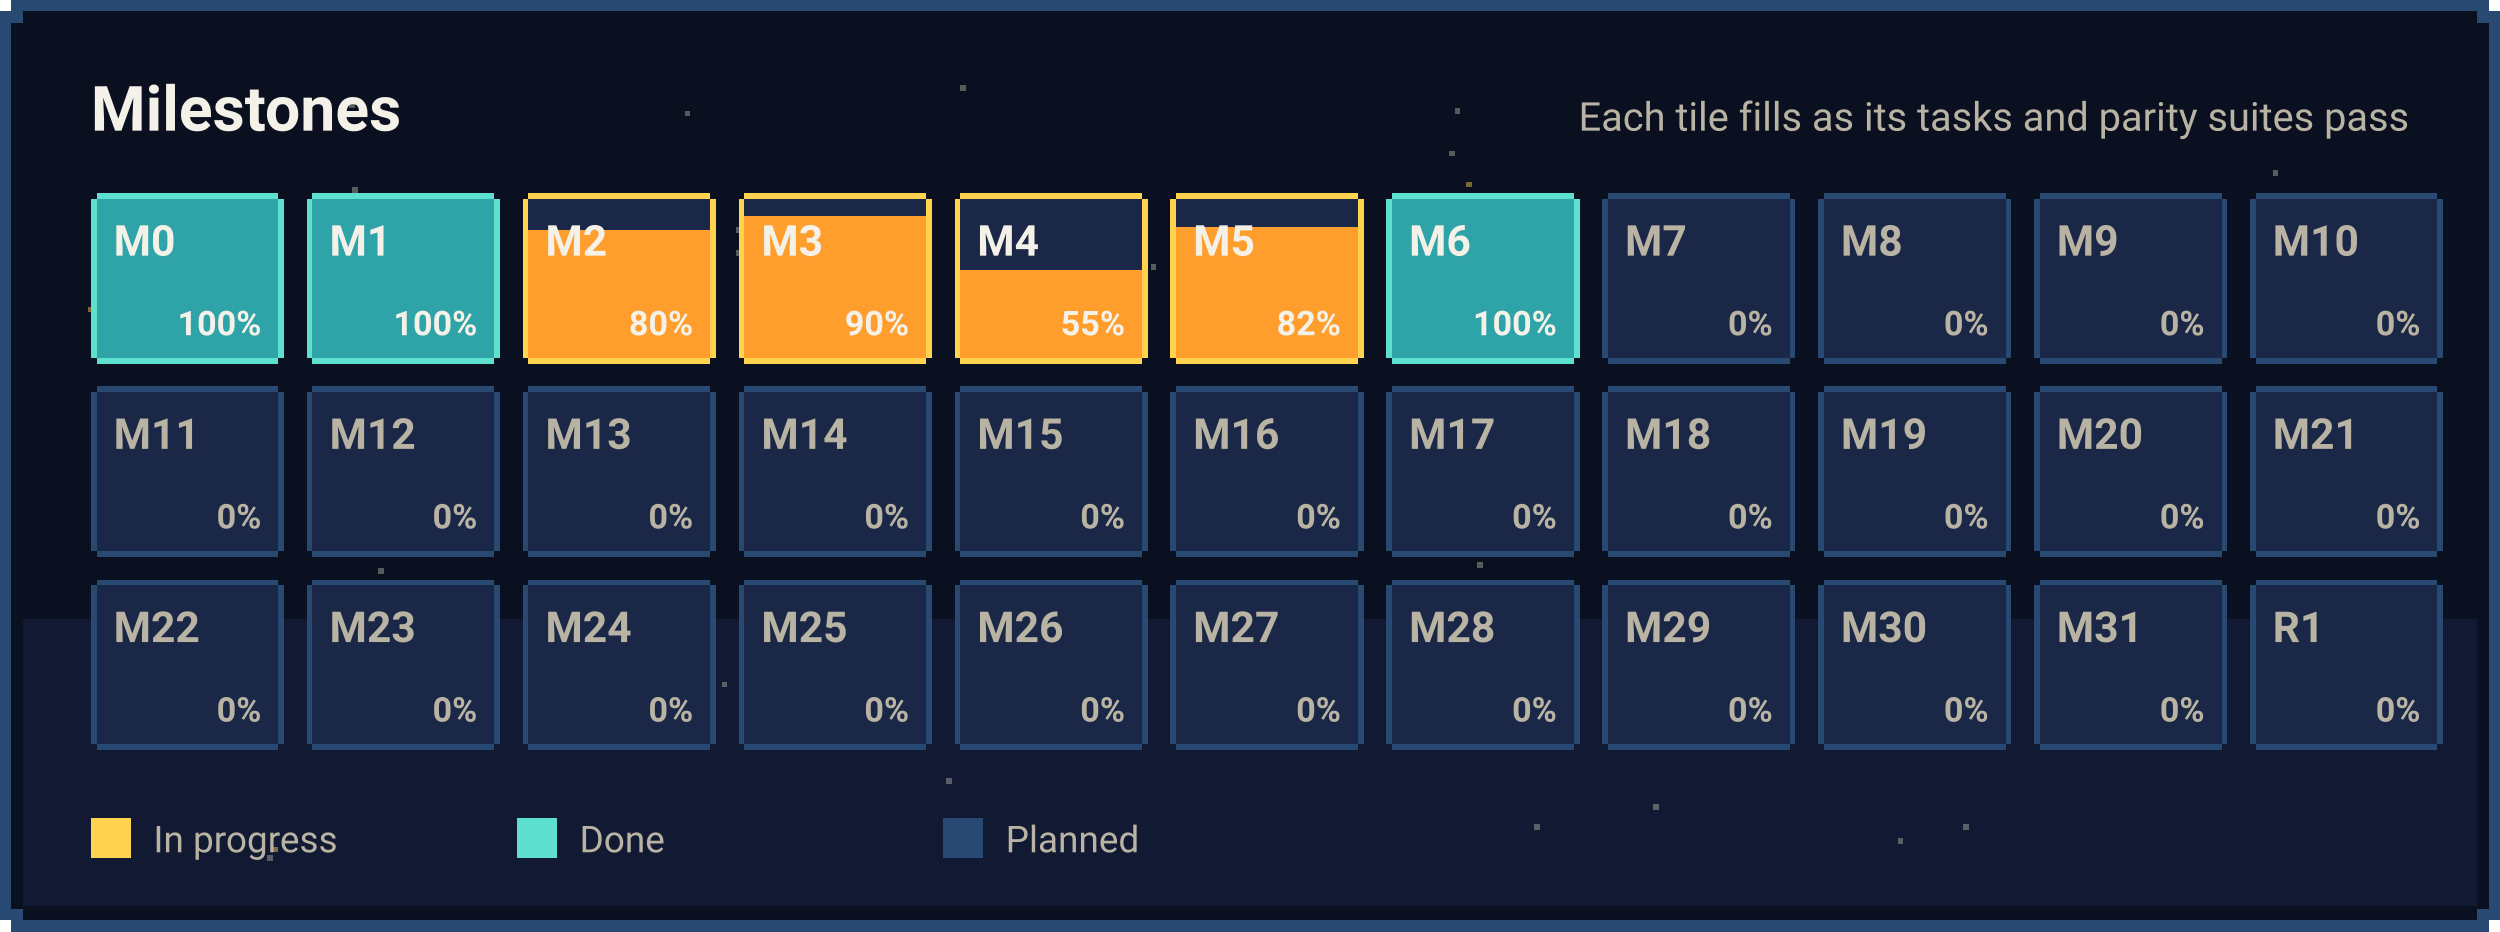
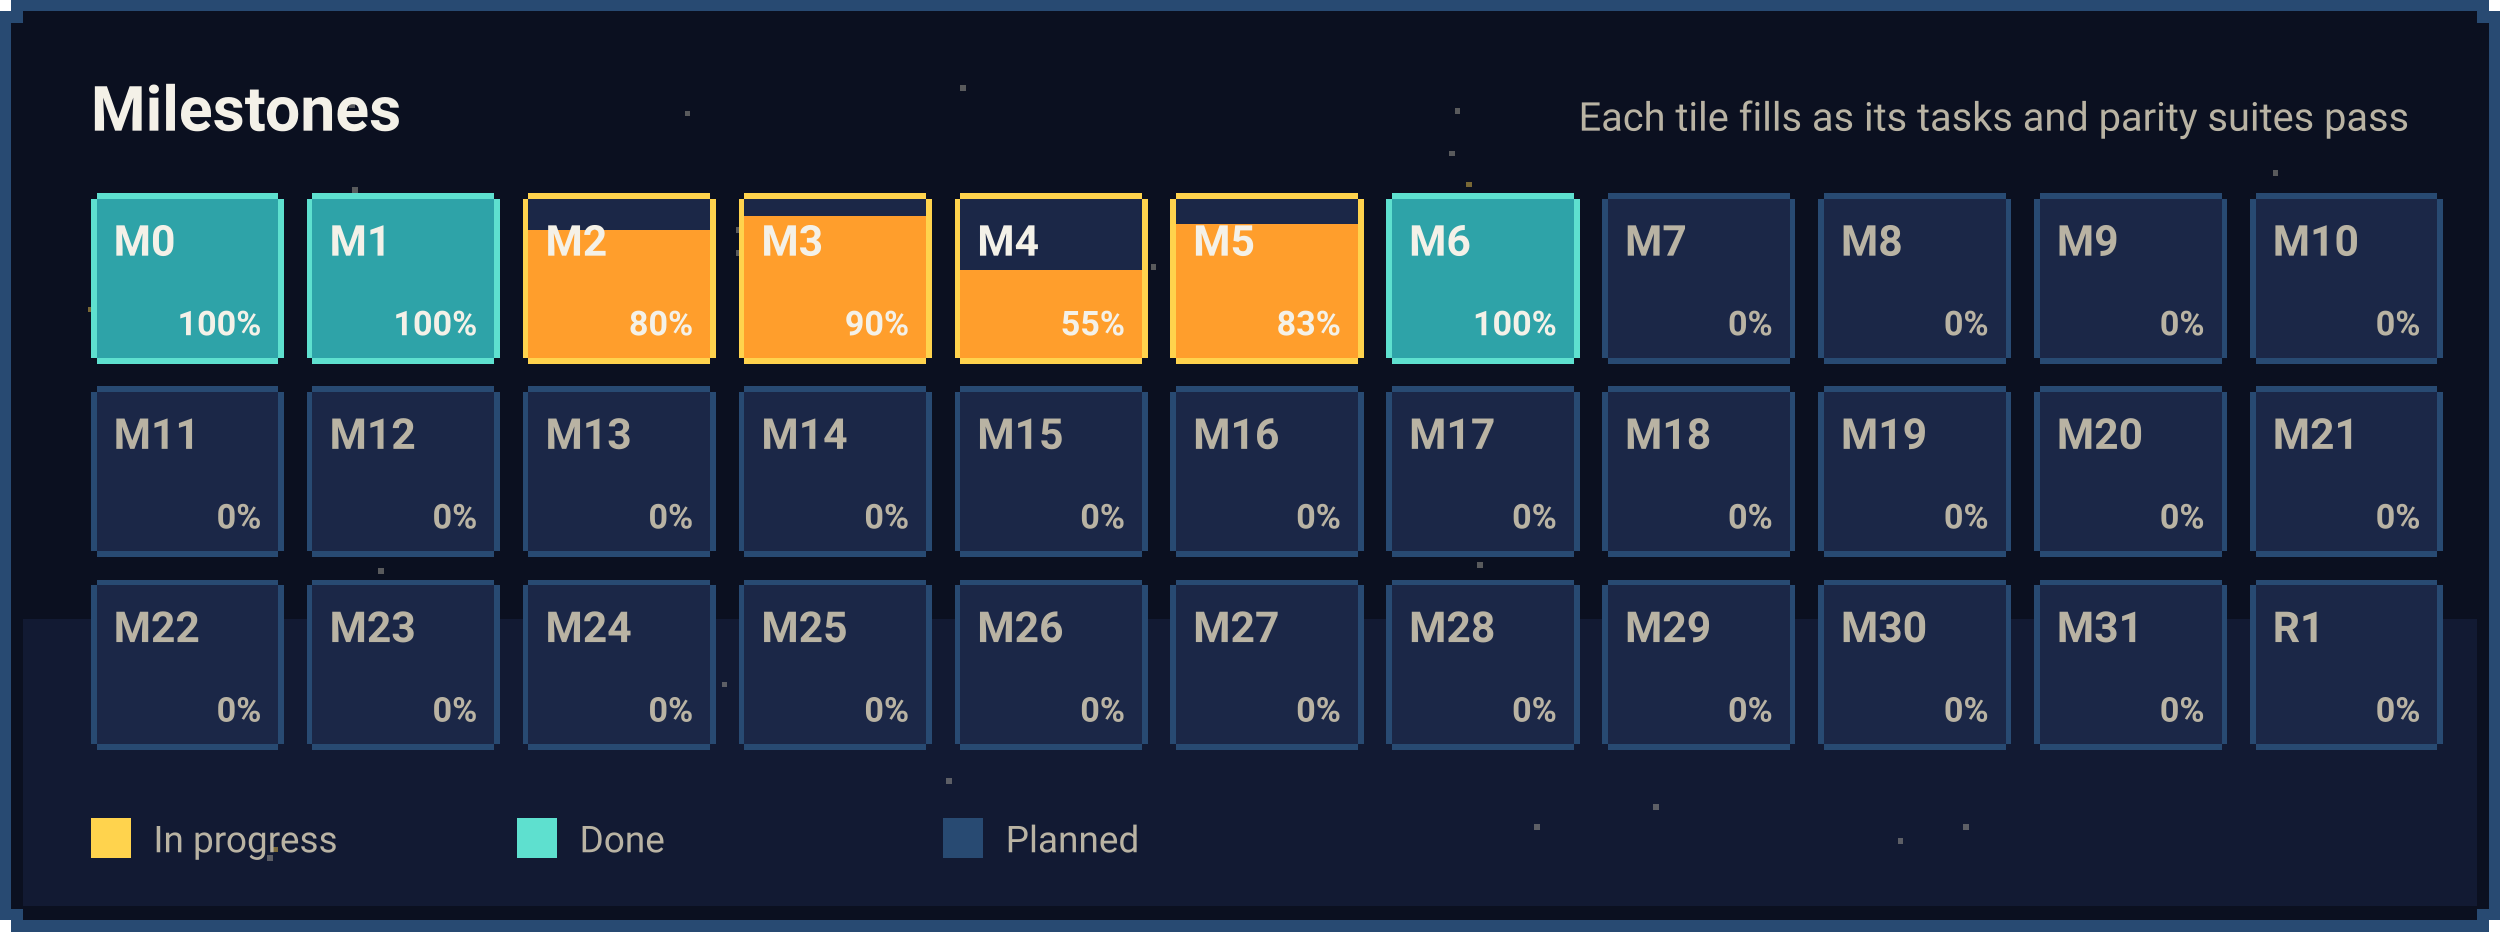
<svg xmlns="http://www.w3.org/2000/svg" width="880" height="328" viewBox="0 0 880 328" shape-rendering="crispEdges">
  <rect x="4" y="0" width="872" height="328" fill="#284A72" />
  <rect x="0" y="4" width="880" height="320" fill="#284A72" />
  <rect x="8" y="4" width="864" height="320" fill="#0B1020" />
  <rect x="4" y="8" width="872" height="312" fill="#0B1020" />
  <rect x="8" y="218" width="864" height="101" fill="#121A33" />
  <rect x="76" y="99" width="2" height="2" fill="#B9B3A3" opacity="0.45" />
  <rect x="607" y="159" width="2" height="2" fill="#FFD34D" opacity="0.45" />
  <rect x="478" y="148" width="2" height="2" fill="#B9B3A3" opacity="0.45" />
  <rect x="609" y="250" width="2" height="2" fill="#B9B3A3" opacity="0.45" />
  <rect x="93" y="138" width="2" height="2" fill="#B9B3A3" opacity="0.45" />
  <rect x="762" y="179" width="2" height="2" fill="#B9B3A3" opacity="0.45" />
  <rect x="133" y="200" width="2" height="2" fill="#B9B3A3" opacity="0.45" />
  <rect x="535" y="238" width="2" height="2" fill="#FFD34D" opacity="0.45" />
  <rect x="691" y="290" width="2" height="2" fill="#B9B3A3" opacity="0.45" />
  <rect x="259" y="80" width="2" height="2" fill="#B9B3A3" opacity="0.45" />
  <rect x="250" y="156" width="2" height="2" fill="#B9B3A3" opacity="0.45" />
  <rect x="90" y="252" width="2" height="2" fill="#B9B3A3" opacity="0.45" />
  <rect x="582" y="283" width="2" height="2" fill="#B9B3A3" opacity="0.45" />
  <rect x="512" y="38" width="2" height="2" fill="#B9B3A3" opacity="0.45" />
  <rect x="540" y="290" width="2" height="2" fill="#B9B3A3" opacity="0.45" />
  <rect x="434" y="179" width="2" height="2" fill="#B9B3A3" opacity="0.45" />
  <rect x="510" y="53" width="2" height="2" fill="#B9B3A3" opacity="0.45" />
  <rect x="242" y="166" width="2" height="2" fill="#B9B3A3" opacity="0.45" />
  <rect x="154" y="120" width="2" height="2" fill="#B9B3A3" opacity="0.45" />
  <rect x="599" y="211" width="2" height="2" fill="#B9B3A3" opacity="0.45" />
  <rect x="516" y="64" width="2" height="2" fill="#FFD34D" opacity="0.45" />
  <rect x="338" y="30" width="2" height="2" fill="#B9B3A3" opacity="0.45" />
  <rect x="254" y="240" width="2" height="2" fill="#B9B3A3" opacity="0.45" />
  <rect x="800" y="60" width="2" height="2" fill="#B9B3A3" opacity="0.45" />
  <rect x="238" y="172" width="2" height="2" fill="#B9B3A3" opacity="0.45" />
  <rect x="318" y="191" width="2" height="2" fill="#FFD34D" opacity="0.45" />
  <rect x="231" y="152" width="2" height="2" fill="#B9B3A3" opacity="0.45" />
  <rect x="687" y="77" width="2" height="2" fill="#B9B3A3" opacity="0.45" />
  <rect x="429" y="217" width="2" height="2" fill="#FFD34D" opacity="0.45" />
  <rect x="96" y="298" width="2" height="2" fill="#FFD34D" opacity="0.45" />
  <rect x="124" y="66" width="2" height="2" fill="#B9B3A3" opacity="0.45" />
  <rect x="259" y="88" width="2" height="2" fill="#B9B3A3" opacity="0.45" />
  <rect x="241" y="39" width="2" height="2" fill="#B9B3A3" opacity="0.45" />
  <rect x="94" y="301" width="2" height="2" fill="#B9B3A3" opacity="0.45" />
  <rect x="31" y="108" width="2" height="2" fill="#FFD34D" opacity="0.45" />
  <rect x="532" y="204" width="2" height="2" fill="#B9B3A3" opacity="0.45" />
  <rect x="34" y="102" width="2" height="2" fill="#B9B3A3" opacity="0.45" />
  <rect x="794" y="169" width="2" height="2" fill="#FFD34D" opacity="0.45" />
  <rect x="687" y="168" width="2" height="2" fill="#B9B3A3" opacity="0.45" />
  <rect x="586" y="89" width="2" height="2" fill="#FFD34D" opacity="0.45" />
  <rect x="520" y="198" width="2" height="2" fill="#B9B3A3" opacity="0.45" />
  <rect x="218" y="222" width="2" height="2" fill="#B9B3A3" opacity="0.45" />
  <rect x="123" y="36" width="2" height="2" fill="#B9B3A3" opacity="0.45" />
  <rect x="117" y="254" width="2" height="2" fill="#FFD34D" opacity="0.45" />
  <rect x="668" y="295" width="2" height="2" fill="#B9B3A3" opacity="0.45" />
  <rect x="383" y="221" width="2" height="2" fill="#B9B3A3" opacity="0.45" />
  <rect x="333" y="274" width="2" height="2" fill="#B9B3A3" opacity="0.45" />
  <rect x="405" y="93" width="2" height="2" fill="#B9B3A3" opacity="0.45" />
  <text x="32" y="46" font-family="'Pixelify Sans', ui-sans-serif, system-ui, -apple-system, 'Segoe UI', Roboto, sans-serif" font-size="22" font-weight="700" fill="#F4F1E8" text-anchor="start">Milestones</text>
  <text x="848" y="46" font-family="'Pixelify Sans', ui-sans-serif, system-ui, -apple-system, 'Segoe UI', Roboto, sans-serif" font-size="14" font-weight="400" fill="#B9B3A3" text-anchor="end">Each tile fills as its tasks and parity suites pass</text>
  <rect x="34" y="68" width="64" height="60" fill="#5EE0CF" />
  <rect x="32" y="70" width="68" height="56" fill="#5EE0CF" />
  <rect x="34" y="70" width="64" height="56" fill="#2EA3A8" />
  <text x="40" y="90" font-family="'Pixelify Sans', ui-sans-serif, system-ui, -apple-system, 'Segoe UI', Roboto, sans-serif" font-size="15" font-weight="700" fill="#F4F1E8" text-anchor="start">M0</text>
  <text x="92" y="118" font-family="'Pixelify Sans', ui-sans-serif, system-ui, -apple-system, 'Segoe UI', Roboto, sans-serif" font-size="12" font-weight="600" fill="#F4F1E8" text-anchor="end">100%</text>
  <rect x="110" y="68" width="64" height="60" fill="#5EE0CF" />
  <rect x="108" y="70" width="68" height="56" fill="#5EE0CF" />
  <rect x="110" y="70" width="64" height="56" fill="#2EA3A8" />
  <text x="116" y="90" font-family="'Pixelify Sans', ui-sans-serif, system-ui, -apple-system, 'Segoe UI', Roboto, sans-serif" font-size="15" font-weight="700" fill="#F4F1E8" text-anchor="start">M1</text>
  <text x="168" y="118" font-family="'Pixelify Sans', ui-sans-serif, system-ui, -apple-system, 'Segoe UI', Roboto, sans-serif" font-size="12" font-weight="600" fill="#F4F1E8" text-anchor="end">100%</text>
  <rect x="186" y="68" width="64" height="60" fill="#FFD34D" />
  <rect x="184" y="70" width="68" height="56" fill="#FFD34D" />
  <rect x="186" y="70" width="64" height="56" fill="#1B2747" />
  <rect x="186" y="81" width="64" height="45" fill="#FF9E2C" />
  <text x="192" y="90" font-family="'Pixelify Sans', ui-sans-serif, system-ui, -apple-system, 'Segoe UI', Roboto, sans-serif" font-size="15" font-weight="700" fill="#F4F1E8" text-anchor="start">M2</text>
  <text x="244" y="118" font-family="'Pixelify Sans', ui-sans-serif, system-ui, -apple-system, 'Segoe UI', Roboto, sans-serif" font-size="12" font-weight="600" fill="#F4F1E8" text-anchor="end">80%</text>
  <rect x="262" y="68" width="64" height="60" fill="#FFD34D" />
  <rect x="260" y="70" width="68" height="56" fill="#FFD34D" />
  <rect x="262" y="70" width="64" height="56" fill="#1B2747" />
  <rect x="262" y="76" width="64" height="50" fill="#FF9E2C" />
  <text x="268" y="90" font-family="'Pixelify Sans', ui-sans-serif, system-ui, -apple-system, 'Segoe UI', Roboto, sans-serif" font-size="15" font-weight="700" fill="#F4F1E8" text-anchor="start">M3</text>
  <text x="320" y="118" font-family="'Pixelify Sans', ui-sans-serif, system-ui, -apple-system, 'Segoe UI', Roboto, sans-serif" font-size="12" font-weight="600" fill="#F4F1E8" text-anchor="end">90%</text>
  <rect x="338" y="68" width="64" height="60" fill="#FFD34D" />
  <rect x="336" y="70" width="68" height="56" fill="#FFD34D" />
  <rect x="338" y="70" width="64" height="56" fill="#1B2747" />
  <rect x="338" y="95" width="64" height="31" fill="#FF9E2C" />
  <text x="344" y="90" font-family="'Pixelify Sans', ui-sans-serif, system-ui, -apple-system, 'Segoe UI', Roboto, sans-serif" font-size="15" font-weight="700" fill="#F4F1E8" text-anchor="start">M4</text>
  <text x="396" y="118" font-family="'Pixelify Sans', ui-sans-serif, system-ui, -apple-system, 'Segoe UI', Roboto, sans-serif" font-size="12" font-weight="600" fill="#F4F1E8" text-anchor="end">55%</text>
  <rect x="414" y="68" width="64" height="60" fill="#FFD34D" />
  <rect x="412" y="70" width="68" height="56" fill="#FFD34D" />
  <rect x="414" y="70" width="64" height="56" fill="#1B2747" />
-   <rect x="414" y="80" width="64" height="46" fill="#FF9E2C" />
+   <rect x="414" y="79" width="64" height="47" fill="#FF9E2C" />
  <text x="420" y="90" font-family="'Pixelify Sans', ui-sans-serif, system-ui, -apple-system, 'Segoe UI', Roboto, sans-serif" font-size="15" font-weight="700" fill="#F4F1E8" text-anchor="start">M5</text>
-   <text x="472" y="118" font-family="'Pixelify Sans', ui-sans-serif, system-ui, -apple-system, 'Segoe UI', Roboto, sans-serif" font-size="12" font-weight="600" fill="#F4F1E8" text-anchor="end">82%</text>
+   <text x="472" y="118" font-family="'Pixelify Sans', ui-sans-serif, system-ui, -apple-system, 'Segoe UI', Roboto, sans-serif" font-size="12" font-weight="600" fill="#F4F1E8" text-anchor="end">83%</text>
  <rect x="490" y="68" width="64" height="60" fill="#5EE0CF" />
  <rect x="488" y="70" width="68" height="56" fill="#5EE0CF" />
  <rect x="490" y="70" width="64" height="56" fill="#2EA3A8" />
  <text x="496" y="90" font-family="'Pixelify Sans', ui-sans-serif, system-ui, -apple-system, 'Segoe UI', Roboto, sans-serif" font-size="15" font-weight="700" fill="#F4F1E8" text-anchor="start">M6</text>
  <text x="548" y="118" font-family="'Pixelify Sans', ui-sans-serif, system-ui, -apple-system, 'Segoe UI', Roboto, sans-serif" font-size="12" font-weight="600" fill="#F4F1E8" text-anchor="end">100%</text>
  <rect x="566" y="68" width="64" height="60" fill="#284A72" />
  <rect x="564" y="70" width="68" height="56" fill="#284A72" />
  <rect x="566" y="70" width="64" height="56" fill="#1B2747" />
  <text x="572" y="90" font-family="'Pixelify Sans', ui-sans-serif, system-ui, -apple-system, 'Segoe UI', Roboto, sans-serif" font-size="15" font-weight="700" fill="#B9B3A3" text-anchor="start">M7</text>
  <text x="624" y="118" font-family="'Pixelify Sans', ui-sans-serif, system-ui, -apple-system, 'Segoe UI', Roboto, sans-serif" font-size="12" font-weight="600" fill="#B9B3A3" text-anchor="end">0%</text>
  <rect x="642" y="68" width="64" height="60" fill="#284A72" />
  <rect x="640" y="70" width="68" height="56" fill="#284A72" />
  <rect x="642" y="70" width="64" height="56" fill="#1B2747" />
  <text x="648" y="90" font-family="'Pixelify Sans', ui-sans-serif, system-ui, -apple-system, 'Segoe UI', Roboto, sans-serif" font-size="15" font-weight="700" fill="#B9B3A3" text-anchor="start">M8</text>
  <text x="700" y="118" font-family="'Pixelify Sans', ui-sans-serif, system-ui, -apple-system, 'Segoe UI', Roboto, sans-serif" font-size="12" font-weight="600" fill="#B9B3A3" text-anchor="end">0%</text>
  <rect x="718" y="68" width="64" height="60" fill="#284A72" />
  <rect x="716" y="70" width="68" height="56" fill="#284A72" />
  <rect x="718" y="70" width="64" height="56" fill="#1B2747" />
  <text x="724" y="90" font-family="'Pixelify Sans', ui-sans-serif, system-ui, -apple-system, 'Segoe UI', Roboto, sans-serif" font-size="15" font-weight="700" fill="#B9B3A3" text-anchor="start">M9</text>
  <text x="776" y="118" font-family="'Pixelify Sans', ui-sans-serif, system-ui, -apple-system, 'Segoe UI', Roboto, sans-serif" font-size="12" font-weight="600" fill="#B9B3A3" text-anchor="end">0%</text>
  <rect x="794" y="68" width="64" height="60" fill="#284A72" />
  <rect x="792" y="70" width="68" height="56" fill="#284A72" />
  <rect x="794" y="70" width="64" height="56" fill="#1B2747" />
  <text x="800" y="90" font-family="'Pixelify Sans', ui-sans-serif, system-ui, -apple-system, 'Segoe UI', Roboto, sans-serif" font-size="15" font-weight="700" fill="#B9B3A3" text-anchor="start">M10</text>
  <text x="852" y="118" font-family="'Pixelify Sans', ui-sans-serif, system-ui, -apple-system, 'Segoe UI', Roboto, sans-serif" font-size="12" font-weight="600" fill="#B9B3A3" text-anchor="end">0%</text>
  <rect x="34" y="136" width="64" height="60" fill="#284A72" />
  <rect x="32" y="138" width="68" height="56" fill="#284A72" />
  <rect x="34" y="138" width="64" height="56" fill="#1B2747" />
  <text x="40" y="158" font-family="'Pixelify Sans', ui-sans-serif, system-ui, -apple-system, 'Segoe UI', Roboto, sans-serif" font-size="15" font-weight="700" fill="#B9B3A3" text-anchor="start">M11</text>
  <text x="92" y="186" font-family="'Pixelify Sans', ui-sans-serif, system-ui, -apple-system, 'Segoe UI', Roboto, sans-serif" font-size="12" font-weight="600" fill="#B9B3A3" text-anchor="end">0%</text>
  <rect x="110" y="136" width="64" height="60" fill="#284A72" />
  <rect x="108" y="138" width="68" height="56" fill="#284A72" />
  <rect x="110" y="138" width="64" height="56" fill="#1B2747" />
  <text x="116" y="158" font-family="'Pixelify Sans', ui-sans-serif, system-ui, -apple-system, 'Segoe UI', Roboto, sans-serif" font-size="15" font-weight="700" fill="#B9B3A3" text-anchor="start">M12</text>
  <text x="168" y="186" font-family="'Pixelify Sans', ui-sans-serif, system-ui, -apple-system, 'Segoe UI', Roboto, sans-serif" font-size="12" font-weight="600" fill="#B9B3A3" text-anchor="end">0%</text>
  <rect x="186" y="136" width="64" height="60" fill="#284A72" />
  <rect x="184" y="138" width="68" height="56" fill="#284A72" />
  <rect x="186" y="138" width="64" height="56" fill="#1B2747" />
  <text x="192" y="158" font-family="'Pixelify Sans', ui-sans-serif, system-ui, -apple-system, 'Segoe UI', Roboto, sans-serif" font-size="15" font-weight="700" fill="#B9B3A3" text-anchor="start">M13</text>
  <text x="244" y="186" font-family="'Pixelify Sans', ui-sans-serif, system-ui, -apple-system, 'Segoe UI', Roboto, sans-serif" font-size="12" font-weight="600" fill="#B9B3A3" text-anchor="end">0%</text>
  <rect x="262" y="136" width="64" height="60" fill="#284A72" />
  <rect x="260" y="138" width="68" height="56" fill="#284A72" />
  <rect x="262" y="138" width="64" height="56" fill="#1B2747" />
  <text x="268" y="158" font-family="'Pixelify Sans', ui-sans-serif, system-ui, -apple-system, 'Segoe UI', Roboto, sans-serif" font-size="15" font-weight="700" fill="#B9B3A3" text-anchor="start">M14</text>
  <text x="320" y="186" font-family="'Pixelify Sans', ui-sans-serif, system-ui, -apple-system, 'Segoe UI', Roboto, sans-serif" font-size="12" font-weight="600" fill="#B9B3A3" text-anchor="end">0%</text>
  <rect x="338" y="136" width="64" height="60" fill="#284A72" />
  <rect x="336" y="138" width="68" height="56" fill="#284A72" />
  <rect x="338" y="138" width="64" height="56" fill="#1B2747" />
  <text x="344" y="158" font-family="'Pixelify Sans', ui-sans-serif, system-ui, -apple-system, 'Segoe UI', Roboto, sans-serif" font-size="15" font-weight="700" fill="#B9B3A3" text-anchor="start">M15</text>
  <text x="396" y="186" font-family="'Pixelify Sans', ui-sans-serif, system-ui, -apple-system, 'Segoe UI', Roboto, sans-serif" font-size="12" font-weight="600" fill="#B9B3A3" text-anchor="end">0%</text>
  <rect x="414" y="136" width="64" height="60" fill="#284A72" />
  <rect x="412" y="138" width="68" height="56" fill="#284A72" />
  <rect x="414" y="138" width="64" height="56" fill="#1B2747" />
  <text x="420" y="158" font-family="'Pixelify Sans', ui-sans-serif, system-ui, -apple-system, 'Segoe UI', Roboto, sans-serif" font-size="15" font-weight="700" fill="#B9B3A3" text-anchor="start">M16</text>
  <text x="472" y="186" font-family="'Pixelify Sans', ui-sans-serif, system-ui, -apple-system, 'Segoe UI', Roboto, sans-serif" font-size="12" font-weight="600" fill="#B9B3A3" text-anchor="end">0%</text>
  <rect x="490" y="136" width="64" height="60" fill="#284A72" />
  <rect x="488" y="138" width="68" height="56" fill="#284A72" />
  <rect x="490" y="138" width="64" height="56" fill="#1B2747" />
  <text x="496" y="158" font-family="'Pixelify Sans', ui-sans-serif, system-ui, -apple-system, 'Segoe UI', Roboto, sans-serif" font-size="15" font-weight="700" fill="#B9B3A3" text-anchor="start">M17</text>
  <text x="548" y="186" font-family="'Pixelify Sans', ui-sans-serif, system-ui, -apple-system, 'Segoe UI', Roboto, sans-serif" font-size="12" font-weight="600" fill="#B9B3A3" text-anchor="end">0%</text>
  <rect x="566" y="136" width="64" height="60" fill="#284A72" />
  <rect x="564" y="138" width="68" height="56" fill="#284A72" />
  <rect x="566" y="138" width="64" height="56" fill="#1B2747" />
  <text x="572" y="158" font-family="'Pixelify Sans', ui-sans-serif, system-ui, -apple-system, 'Segoe UI', Roboto, sans-serif" font-size="15" font-weight="700" fill="#B9B3A3" text-anchor="start">M18</text>
  <text x="624" y="186" font-family="'Pixelify Sans', ui-sans-serif, system-ui, -apple-system, 'Segoe UI', Roboto, sans-serif" font-size="12" font-weight="600" fill="#B9B3A3" text-anchor="end">0%</text>
  <rect x="642" y="136" width="64" height="60" fill="#284A72" />
  <rect x="640" y="138" width="68" height="56" fill="#284A72" />
  <rect x="642" y="138" width="64" height="56" fill="#1B2747" />
  <text x="648" y="158" font-family="'Pixelify Sans', ui-sans-serif, system-ui, -apple-system, 'Segoe UI', Roboto, sans-serif" font-size="15" font-weight="700" fill="#B9B3A3" text-anchor="start">M19</text>
  <text x="700" y="186" font-family="'Pixelify Sans', ui-sans-serif, system-ui, -apple-system, 'Segoe UI', Roboto, sans-serif" font-size="12" font-weight="600" fill="#B9B3A3" text-anchor="end">0%</text>
  <rect x="718" y="136" width="64" height="60" fill="#284A72" />
  <rect x="716" y="138" width="68" height="56" fill="#284A72" />
  <rect x="718" y="138" width="64" height="56" fill="#1B2747" />
  <text x="724" y="158" font-family="'Pixelify Sans', ui-sans-serif, system-ui, -apple-system, 'Segoe UI', Roboto, sans-serif" font-size="15" font-weight="700" fill="#B9B3A3" text-anchor="start">M20</text>
  <text x="776" y="186" font-family="'Pixelify Sans', ui-sans-serif, system-ui, -apple-system, 'Segoe UI', Roboto, sans-serif" font-size="12" font-weight="600" fill="#B9B3A3" text-anchor="end">0%</text>
  <rect x="794" y="136" width="64" height="60" fill="#284A72" />
  <rect x="792" y="138" width="68" height="56" fill="#284A72" />
  <rect x="794" y="138" width="64" height="56" fill="#1B2747" />
  <text x="800" y="158" font-family="'Pixelify Sans', ui-sans-serif, system-ui, -apple-system, 'Segoe UI', Roboto, sans-serif" font-size="15" font-weight="700" fill="#B9B3A3" text-anchor="start">M21</text>
  <text x="852" y="186" font-family="'Pixelify Sans', ui-sans-serif, system-ui, -apple-system, 'Segoe UI', Roboto, sans-serif" font-size="12" font-weight="600" fill="#B9B3A3" text-anchor="end">0%</text>
  <rect x="34" y="204" width="64" height="60" fill="#284A72" />
  <rect x="32" y="206" width="68" height="56" fill="#284A72" />
  <rect x="34" y="206" width="64" height="56" fill="#1B2747" />
  <text x="40" y="226" font-family="'Pixelify Sans', ui-sans-serif, system-ui, -apple-system, 'Segoe UI', Roboto, sans-serif" font-size="15" font-weight="700" fill="#B9B3A3" text-anchor="start">M22</text>
  <text x="92" y="254" font-family="'Pixelify Sans', ui-sans-serif, system-ui, -apple-system, 'Segoe UI', Roboto, sans-serif" font-size="12" font-weight="600" fill="#B9B3A3" text-anchor="end">0%</text>
  <rect x="110" y="204" width="64" height="60" fill="#284A72" />
  <rect x="108" y="206" width="68" height="56" fill="#284A72" />
  <rect x="110" y="206" width="64" height="56" fill="#1B2747" />
  <text x="116" y="226" font-family="'Pixelify Sans', ui-sans-serif, system-ui, -apple-system, 'Segoe UI', Roboto, sans-serif" font-size="15" font-weight="700" fill="#B9B3A3" text-anchor="start">M23</text>
  <text x="168" y="254" font-family="'Pixelify Sans', ui-sans-serif, system-ui, -apple-system, 'Segoe UI', Roboto, sans-serif" font-size="12" font-weight="600" fill="#B9B3A3" text-anchor="end">0%</text>
  <rect x="186" y="204" width="64" height="60" fill="#284A72" />
  <rect x="184" y="206" width="68" height="56" fill="#284A72" />
  <rect x="186" y="206" width="64" height="56" fill="#1B2747" />
  <text x="192" y="226" font-family="'Pixelify Sans', ui-sans-serif, system-ui, -apple-system, 'Segoe UI', Roboto, sans-serif" font-size="15" font-weight="700" fill="#B9B3A3" text-anchor="start">M24</text>
  <text x="244" y="254" font-family="'Pixelify Sans', ui-sans-serif, system-ui, -apple-system, 'Segoe UI', Roboto, sans-serif" font-size="12" font-weight="600" fill="#B9B3A3" text-anchor="end">0%</text>
  <rect x="262" y="204" width="64" height="60" fill="#284A72" />
  <rect x="260" y="206" width="68" height="56" fill="#284A72" />
  <rect x="262" y="206" width="64" height="56" fill="#1B2747" />
  <text x="268" y="226" font-family="'Pixelify Sans', ui-sans-serif, system-ui, -apple-system, 'Segoe UI', Roboto, sans-serif" font-size="15" font-weight="700" fill="#B9B3A3" text-anchor="start">M25</text>
  <text x="320" y="254" font-family="'Pixelify Sans', ui-sans-serif, system-ui, -apple-system, 'Segoe UI', Roboto, sans-serif" font-size="12" font-weight="600" fill="#B9B3A3" text-anchor="end">0%</text>
  <rect x="338" y="204" width="64" height="60" fill="#284A72" />
  <rect x="336" y="206" width="68" height="56" fill="#284A72" />
  <rect x="338" y="206" width="64" height="56" fill="#1B2747" />
  <text x="344" y="226" font-family="'Pixelify Sans', ui-sans-serif, system-ui, -apple-system, 'Segoe UI', Roboto, sans-serif" font-size="15" font-weight="700" fill="#B9B3A3" text-anchor="start">M26</text>
  <text x="396" y="254" font-family="'Pixelify Sans', ui-sans-serif, system-ui, -apple-system, 'Segoe UI', Roboto, sans-serif" font-size="12" font-weight="600" fill="#B9B3A3" text-anchor="end">0%</text>
  <rect x="414" y="204" width="64" height="60" fill="#284A72" />
  <rect x="412" y="206" width="68" height="56" fill="#284A72" />
  <rect x="414" y="206" width="64" height="56" fill="#1B2747" />
  <text x="420" y="226" font-family="'Pixelify Sans', ui-sans-serif, system-ui, -apple-system, 'Segoe UI', Roboto, sans-serif" font-size="15" font-weight="700" fill="#B9B3A3" text-anchor="start">M27</text>
  <text x="472" y="254" font-family="'Pixelify Sans', ui-sans-serif, system-ui, -apple-system, 'Segoe UI', Roboto, sans-serif" font-size="12" font-weight="600" fill="#B9B3A3" text-anchor="end">0%</text>
  <rect x="490" y="204" width="64" height="60" fill="#284A72" />
  <rect x="488" y="206" width="68" height="56" fill="#284A72" />
  <rect x="490" y="206" width="64" height="56" fill="#1B2747" />
  <text x="496" y="226" font-family="'Pixelify Sans', ui-sans-serif, system-ui, -apple-system, 'Segoe UI', Roboto, sans-serif" font-size="15" font-weight="700" fill="#B9B3A3" text-anchor="start">M28</text>
  <text x="548" y="254" font-family="'Pixelify Sans', ui-sans-serif, system-ui, -apple-system, 'Segoe UI', Roboto, sans-serif" font-size="12" font-weight="600" fill="#B9B3A3" text-anchor="end">0%</text>
  <rect x="566" y="204" width="64" height="60" fill="#284A72" />
  <rect x="564" y="206" width="68" height="56" fill="#284A72" />
  <rect x="566" y="206" width="64" height="56" fill="#1B2747" />
  <text x="572" y="226" font-family="'Pixelify Sans', ui-sans-serif, system-ui, -apple-system, 'Segoe UI', Roboto, sans-serif" font-size="15" font-weight="700" fill="#B9B3A3" text-anchor="start">M29</text>
  <text x="624" y="254" font-family="'Pixelify Sans', ui-sans-serif, system-ui, -apple-system, 'Segoe UI', Roboto, sans-serif" font-size="12" font-weight="600" fill="#B9B3A3" text-anchor="end">0%</text>
  <rect x="642" y="204" width="64" height="60" fill="#284A72" />
  <rect x="640" y="206" width="68" height="56" fill="#284A72" />
  <rect x="642" y="206" width="64" height="56" fill="#1B2747" />
  <text x="648" y="226" font-family="'Pixelify Sans', ui-sans-serif, system-ui, -apple-system, 'Segoe UI', Roboto, sans-serif" font-size="15" font-weight="700" fill="#B9B3A3" text-anchor="start">M30</text>
  <text x="700" y="254" font-family="'Pixelify Sans', ui-sans-serif, system-ui, -apple-system, 'Segoe UI', Roboto, sans-serif" font-size="12" font-weight="600" fill="#B9B3A3" text-anchor="end">0%</text>
  <rect x="718" y="204" width="64" height="60" fill="#284A72" />
  <rect x="716" y="206" width="68" height="56" fill="#284A72" />
  <rect x="718" y="206" width="64" height="56" fill="#1B2747" />
  <text x="724" y="226" font-family="'Pixelify Sans', ui-sans-serif, system-ui, -apple-system, 'Segoe UI', Roboto, sans-serif" font-size="15" font-weight="700" fill="#B9B3A3" text-anchor="start">M31</text>
  <text x="776" y="254" font-family="'Pixelify Sans', ui-sans-serif, system-ui, -apple-system, 'Segoe UI', Roboto, sans-serif" font-size="12" font-weight="600" fill="#B9B3A3" text-anchor="end">0%</text>
  <rect x="794" y="204" width="64" height="60" fill="#284A72" />
  <rect x="792" y="206" width="68" height="56" fill="#284A72" />
  <rect x="794" y="206" width="64" height="56" fill="#1B2747" />
  <text x="800" y="226" font-family="'Pixelify Sans', ui-sans-serif, system-ui, -apple-system, 'Segoe UI', Roboto, sans-serif" font-size="15" font-weight="700" fill="#B9B3A3" text-anchor="start">R1</text>
  <text x="852" y="254" font-family="'Pixelify Sans', ui-sans-serif, system-ui, -apple-system, 'Segoe UI', Roboto, sans-serif" font-size="12" font-weight="600" fill="#B9B3A3" text-anchor="end">0%</text>
  <rect x="32" y="288" width="14" height="14" fill="#FFD34D" />
  <text x="54" y="300" font-family="'Pixelify Sans', ui-sans-serif, system-ui, -apple-system, 'Segoe UI', Roboto, sans-serif" font-size="13" font-weight="400" fill="#B9B3A3" text-anchor="start">In progress</text>
  <rect x="182" y="288" width="14" height="14" fill="#5EE0CF" />
  <text x="204" y="300" font-family="'Pixelify Sans', ui-sans-serif, system-ui, -apple-system, 'Segoe UI', Roboto, sans-serif" font-size="13" font-weight="400" fill="#B9B3A3" text-anchor="start">Done</text>
  <rect x="332" y="288" width="14" height="14" fill="#284A72" />
  <text x="354" y="300" font-family="'Pixelify Sans', ui-sans-serif, system-ui, -apple-system, 'Segoe UI', Roboto, sans-serif" font-size="13" font-weight="400" fill="#B9B3A3" text-anchor="start">Planned</text>
</svg>
